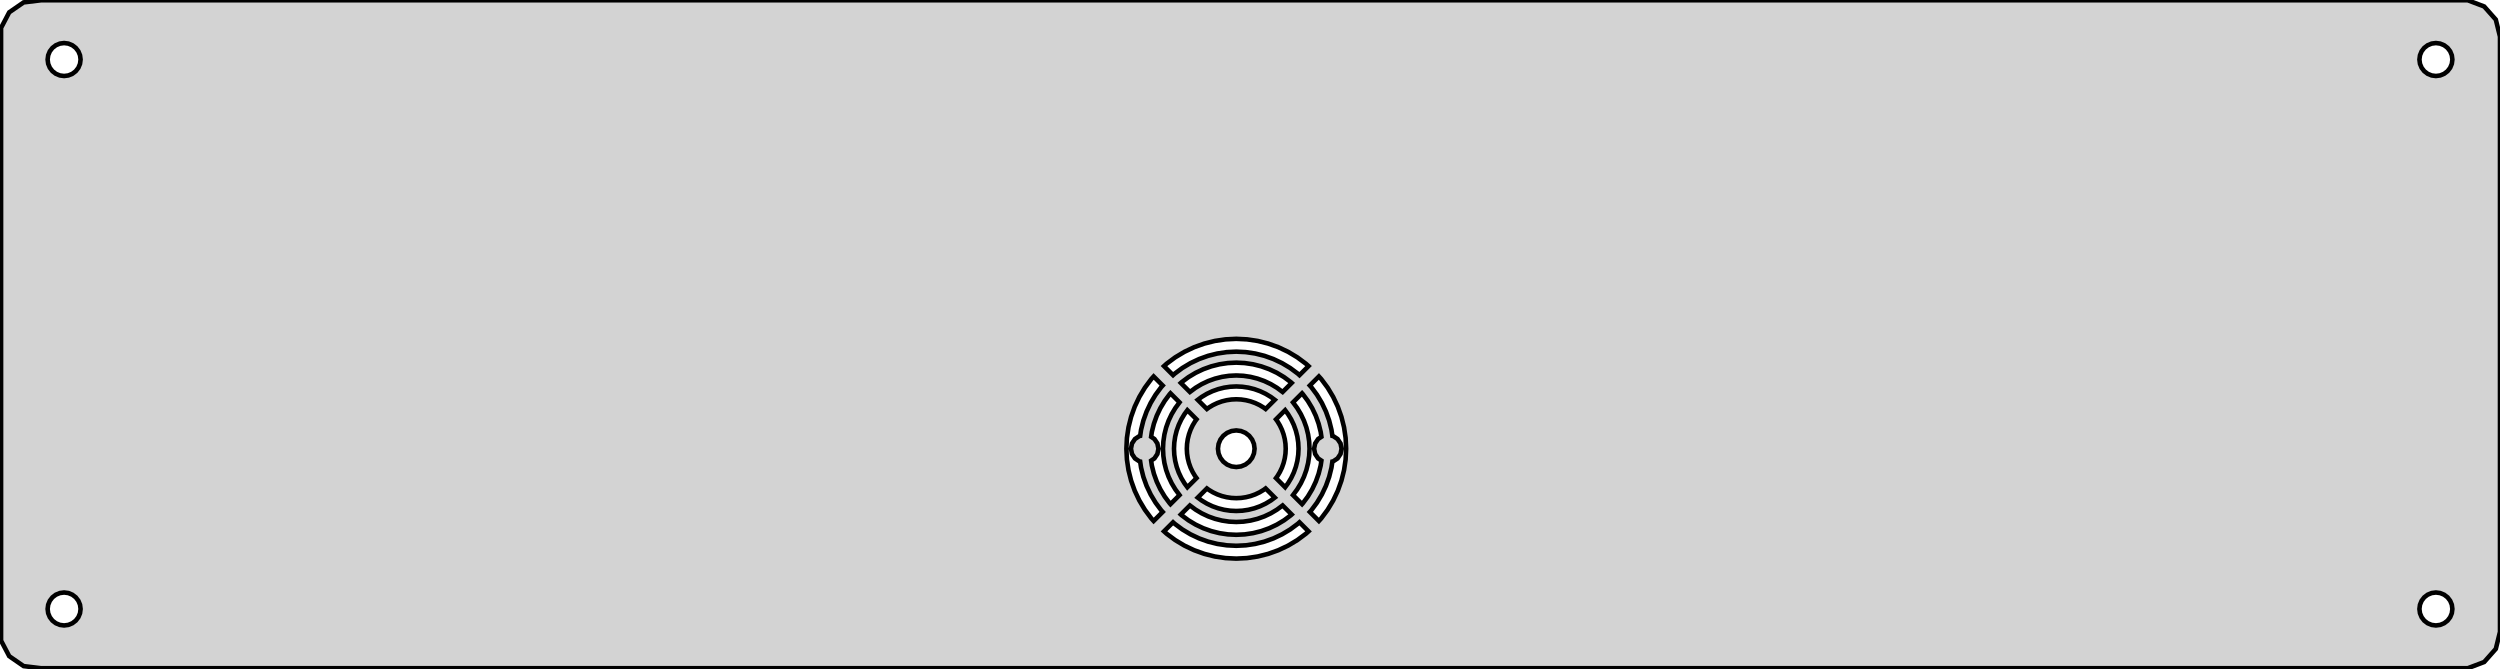
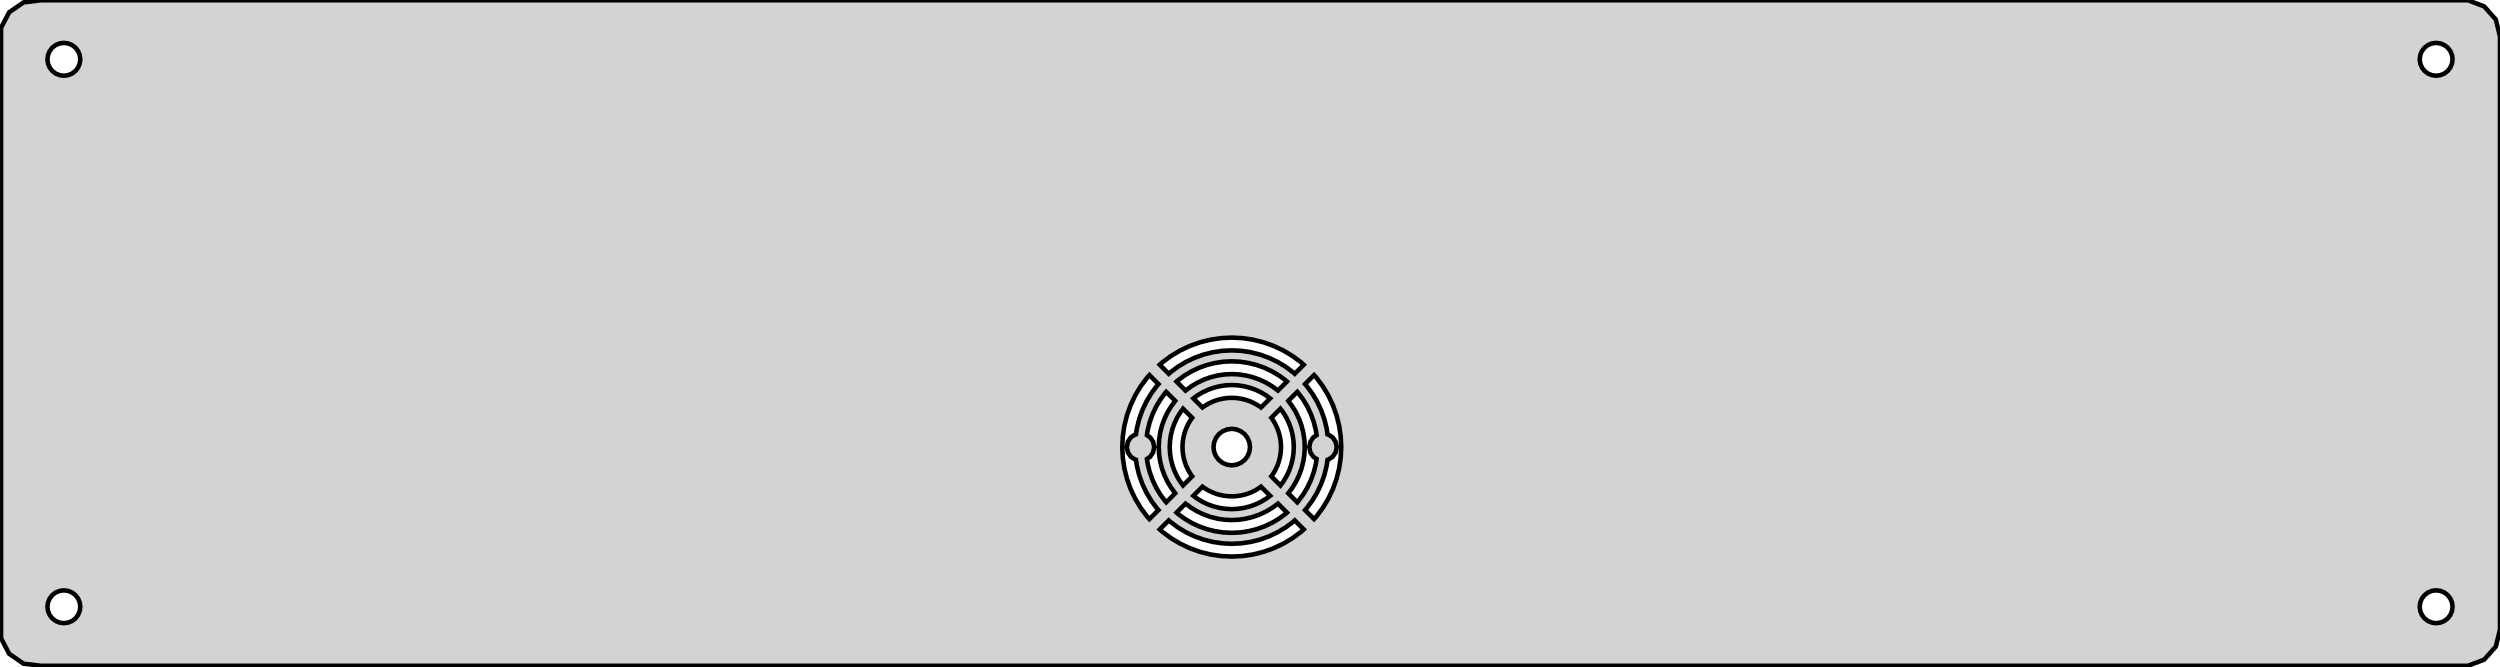
- <svg xmlns="http://www.w3.org/2000/svg" width="273mm" height="73mm" viewBox="0 -73 273 73" version="1.1">
-   <path d=" M 271.272,-0.708 L 272.542,-2.141 L 273,-4 L 273,-69 L 272.542,-70.859 L 271.272,-72.292  L 269.482,-72.971 L 4.482,-72.971 L 2.582,-72.74 L 1.006,-71.653 L 0.116,-69.957 L 0.116,-3.043  L 1.006,-1.347 L 2.582,-0.26 L 4.482,-0.029 L 269.482,-0.029 z M 265.534,-64.761 L 265.1,-64.941 L 264.727,-65.227 L 264.441,-65.6 L 264.261,-66.034 L 264.2,-66.5  L 264.261,-66.966 L 264.441,-67.4 L 264.727,-67.773 L 265.1,-68.059 L 265.534,-68.239 L 266,-68.3  L 266.466,-68.239 L 266.9,-68.059 L 267.273,-67.773 L 267.559,-67.4 L 267.739,-66.966 L 267.8,-66.5  L 267.739,-66.034 L 267.559,-65.6 L 267.273,-65.227 L 266.9,-64.941 L 266.466,-64.761 L 266,-64.7  z M 141.725,-32.194 L 140.889,-32.814 L 139.997,-33.348 L 139.056,-33.793 L 138.077,-34.144 L 137.068,-34.396  L 136.039,-34.549 L 135,-34.6 L 133.961,-34.549 L 132.932,-34.396 L 131.923,-34.144 L 130.944,-33.793  L 130.003,-33.348 L 129.111,-32.814 L 128.275,-32.194 L 128.098,-32.033 L 127.108,-33.023 L 127.387,-33.276  L 128.333,-33.978 L 129.343,-34.583 L 130.408,-35.087 L 131.517,-35.483 L 132.659,-35.769 L 133.824,-35.942  L 135,-36 L 136.176,-35.942 L 137.341,-35.769 L 138.483,-35.483 L 139.592,-35.087 L 140.657,-34.583  L 141.667,-33.978 L 142.613,-33.276 L 142.892,-33.023 L 141.902,-32.033 z M 139.445,-30.652 L 138.771,-31.055 L 138.061,-31.391 L 137.322,-31.655 L 136.561,-31.846 L 135.784,-31.962  L 135,-32 L 134.216,-31.962 L 133.439,-31.846 L 132.678,-31.655 L 131.939,-31.391 L 131.229,-31.055  L 130.555,-30.652 L 129.938,-30.194 L 128.947,-31.185 L 129.037,-31.266 L 129.778,-31.816 L 130.569,-32.29  L 131.403,-32.684 L 132.271,-32.995 L 133.166,-33.219 L 134.079,-33.355 L 135,-33.4 L 135.921,-33.355  L 136.834,-33.219 L 137.729,-32.995 L 138.597,-32.684 L 139.431,-32.29 L 140.222,-31.816 L 140.963,-31.266  L 141.053,-31.185 L 140.062,-30.194 z M 125.724,-16.387 L 125.022,-17.333 L 124.417,-18.343 L 123.913,-19.408 L 123.517,-20.517 L 123.231,-21.659  L 123.058,-22.824 L 123,-24 L 123.058,-25.176 L 123.231,-26.341 L 123.517,-27.483 L 123.913,-28.592  L 124.417,-29.657 L 125.022,-30.667 L 125.724,-31.613 L 125.977,-31.892 L 126.967,-30.902 L 126.806,-30.725  L 126.186,-29.889 L 125.652,-28.997 L 125.207,-28.056 L 124.856,-27.077 L 124.604,-26.068 L 124.505,-25.401  L 124.426,-25.386 L 123.939,-25.061 L 123.614,-24.574 L 123.5,-24 L 123.614,-23.426 L 123.939,-22.939  L 124.426,-22.614 L 124.505,-22.599 L 124.604,-21.932 L 124.856,-20.923 L 125.207,-19.944 L 125.652,-19.003  L 126.186,-18.111 L 126.806,-17.275 L 126.967,-17.098 L 125.977,-16.108 z M 143.033,-17.098 L 143.194,-17.275 L 143.814,-18.111 L 144.348,-19.003 L 144.793,-19.944 L 145.144,-20.923  L 145.396,-21.932 L 145.495,-22.599 L 145.574,-22.614 L 146.061,-22.939 L 146.386,-23.426 L 146.5,-24  L 146.386,-24.574 L 146.061,-25.061 L 145.574,-25.386 L 145.495,-25.401 L 145.396,-26.068 L 145.144,-27.077  L 144.793,-28.056 L 144.348,-28.997 L 143.814,-29.889 L 143.194,-30.725 L 143.033,-30.902 L 144.023,-31.892  L 144.276,-31.613 L 144.978,-30.667 L 145.583,-29.657 L 146.087,-28.592 L 146.483,-27.483 L 146.769,-26.341  L 146.942,-25.176 L 147,-24 L 146.942,-22.824 L 146.769,-21.659 L 146.483,-20.517 L 146.087,-19.408  L 145.583,-18.343 L 144.978,-17.333 L 144.276,-16.387 L 144.023,-16.108 z M 138,-28.49 L 137.546,-28.762 L 137.066,-28.989 L 136.568,-29.168 L 136.053,-29.296 L 135.529,-29.374  L 135,-29.4 L 134.471,-29.374 L 133.947,-29.296 L 133.432,-29.168 L 132.934,-28.989 L 132.454,-28.762  L 132,-28.49 L 131.794,-28.337 L 130.795,-29.337 L 131.222,-29.654 L 131.795,-29.997 L 132.398,-30.282  L 133.026,-30.507 L 133.673,-30.669 L 134.333,-30.767 L 135,-30.8 L 135.667,-30.767 L 136.327,-30.669  L 136.974,-30.507 L 137.602,-30.282 L 138.205,-29.997 L 138.778,-29.654 L 139.205,-29.337 L 138.206,-28.337  z M 141.194,-18.938 L 141.652,-19.555 L 142.055,-20.229 L 142.391,-20.939 L 142.656,-21.678 L 142.846,-22.439  L 142.961,-23.216 L 143,-24 L 142.961,-24.784 L 142.846,-25.561 L 142.656,-26.322 L 142.391,-27.061  L 142.055,-27.771 L 141.652,-28.445 L 141.194,-29.062 L 142.185,-30.053 L 142.266,-29.963 L 142.816,-29.222  L 143.29,-28.431 L 143.684,-27.597 L 143.995,-26.729 L 144.219,-25.834 L 144.298,-25.301 L 143.939,-25.061  L 143.614,-24.574 L 143.5,-24 L 143.614,-23.426 L 143.939,-22.939 L 144.298,-22.699 L 144.219,-22.166  L 143.995,-21.271 L 143.684,-20.403 L 143.29,-19.569 L 142.816,-18.778 L 142.266,-18.037 L 142.185,-17.947  z M 127.734,-18.037 L 127.184,-18.778 L 126.71,-19.569 L 126.316,-20.403 L 126.005,-21.271 L 125.781,-22.166  L 125.702,-22.699 L 126.061,-22.939 L 126.386,-23.426 L 126.5,-24 L 126.386,-24.574 L 126.061,-25.061  L 125.702,-25.301 L 125.781,-25.834 L 126.005,-26.729 L 126.316,-27.597 L 126.71,-28.431 L 127.184,-29.222  L 127.734,-29.963 L 127.815,-30.053 L 128.806,-29.062 L 128.348,-28.445 L 127.945,-27.771 L 127.609,-27.061  L 127.344,-26.322 L 127.154,-25.561 L 127.039,-24.784 L 127,-24 L 127.039,-23.216 L 127.154,-22.439  L 127.344,-21.678 L 127.609,-20.939 L 127.945,-20.229 L 128.348,-19.555 L 128.806,-18.938 L 127.815,-17.947  z M 139.337,-20.794 L 139.49,-21 L 139.762,-21.454 L 139.989,-21.933 L 140.167,-22.433 L 140.296,-22.947  L 140.374,-23.471 L 140.4,-24 L 140.374,-24.529 L 140.296,-25.053 L 140.167,-25.567 L 139.989,-26.067  L 139.762,-26.546 L 139.49,-27 L 139.337,-27.206 L 140.337,-28.206 L 140.654,-27.778 L 140.997,-27.206  L 141.282,-26.602 L 141.507,-25.974 L 141.669,-25.327 L 141.767,-24.666 L 141.8,-24 L 141.767,-23.334  L 141.669,-22.673 L 141.507,-22.026 L 141.282,-21.398 L 140.997,-20.794 L 140.654,-20.222 L 140.337,-19.794  z M 129.346,-20.222 L 129.003,-20.794 L 128.718,-21.398 L 128.493,-22.026 L 128.331,-22.673 L 128.233,-23.334  L 128.2,-24 L 128.233,-24.666 L 128.331,-25.327 L 128.493,-25.974 L 128.718,-26.602 L 129.003,-27.206  L 129.346,-27.778 L 129.663,-28.206 L 130.663,-27.206 L 130.51,-27 L 130.238,-26.546 L 130.011,-26.067  L 129.833,-25.567 L 129.704,-25.053 L 129.626,-24.529 L 129.6,-24 L 129.626,-23.471 L 129.704,-22.947  L 129.833,-22.433 L 130.011,-21.933 L 130.238,-21.454 L 130.51,-21 L 130.663,-20.794 L 129.663,-19.794  z M 134.482,-22.068 L 134,-22.268 L 133.586,-22.586 L 133.268,-23 L 133.068,-23.482 L 133,-24  L 133.068,-24.518 L 133.268,-25 L 133.586,-25.414 L 134,-25.732 L 134.482,-25.932 L 135,-26  L 135.518,-25.932 L 136,-25.732 L 136.414,-25.414 L 136.732,-25 L 136.932,-24.518 L 137,-24  L 136.932,-23.482 L 136.732,-23 L 136.414,-22.586 L 136,-22.268 L 135.518,-22.068 L 135,-22  z M 134.333,-17.233 L 133.673,-17.331 L 133.026,-17.493 L 132.398,-17.718 L 131.795,-18.003 L 131.222,-18.346  L 130.795,-18.663 L 131.794,-19.663 L 132,-19.51 L 132.454,-19.238 L 132.934,-19.011 L 133.432,-18.832  L 133.947,-18.704 L 134.471,-18.626 L 135,-18.6 L 135.529,-18.626 L 136.053,-18.704 L 136.568,-18.832  L 137.066,-19.011 L 137.546,-19.238 L 138,-19.51 L 138.206,-19.663 L 139.205,-18.663 L 138.778,-18.346  L 138.205,-18.003 L 137.602,-17.718 L 136.974,-17.493 L 136.327,-17.331 L 135.667,-17.233 L 135,-17.2  z M 134.079,-14.645 L 133.166,-14.781 L 132.271,-15.005 L 131.403,-15.316 L 130.569,-15.71 L 129.778,-16.184  L 129.037,-16.734 L 128.947,-16.815 L 129.938,-17.806 L 130.555,-17.348 L 131.229,-16.945 L 131.939,-16.609  L 132.678,-16.345 L 133.439,-16.154 L 134.216,-16.038 L 135,-16 L 135.784,-16.038 L 136.561,-16.154  L 137.322,-16.345 L 138.061,-16.609 L 138.771,-16.945 L 139.445,-17.348 L 140.062,-17.806 L 141.053,-16.815  L 140.963,-16.734 L 140.222,-16.184 L 139.431,-15.71 L 138.597,-15.316 L 137.729,-15.005 L 136.834,-14.781  L 135.921,-14.645 L 135,-14.6 z M 133.824,-12.058 L 132.659,-12.231 L 131.517,-12.517 L 130.408,-12.914 L 129.343,-13.417 L 128.333,-14.022  L 127.387,-14.724 L 127.108,-14.977 L 128.098,-15.967 L 128.275,-15.806 L 129.111,-15.186 L 130.003,-14.652  L 130.944,-14.207 L 131.923,-13.856 L 132.932,-13.604 L 133.961,-13.451 L 135,-13.4 L 136.039,-13.451  L 137.068,-13.604 L 138.077,-13.856 L 139.056,-14.207 L 139.997,-14.652 L 140.889,-15.186 L 141.725,-15.806  L 141.902,-15.967 L 142.892,-14.977 L 142.613,-14.724 L 141.667,-14.022 L 140.657,-13.417 L 139.592,-12.914  L 138.483,-12.517 L 137.341,-12.231 L 136.176,-12.058 L 135,-12 z M 266,-4.7 L 265.534,-4.761 L 265.1,-4.941 L 264.727,-5.227 L 264.441,-5.6 L 264.261,-6.034  L 264.2,-6.5 L 264.261,-6.966 L 264.441,-7.4 L 264.727,-7.773 L 265.1,-8.059 L 265.534,-8.239  L 266,-8.3 L 266.466,-8.239 L 266.9,-8.059 L 267.273,-7.773 L 267.559,-7.4 L 267.739,-6.966  L 267.8,-6.5 L 267.739,-6.034 L 267.559,-5.6 L 267.273,-5.227 L 266.9,-4.941 L 266.466,-4.761  z M 5.727,-67.773 L 6.1,-68.059 L 6.534,-68.239 L 7,-68.3 L 7.466,-68.239 L 7.9,-68.059  L 8.273,-67.773 L 8.559,-67.4 L 8.739,-66.966 L 8.8,-66.5 L 8.739,-66.034 L 8.559,-65.6  L 8.273,-65.227 L 7.9,-64.941 L 7.466,-64.761 L 7,-64.7 L 6.534,-64.761 L 6.1,-64.941  L 5.727,-65.227 L 5.441,-65.6 L 5.261,-66.034 L 5.2,-66.5 L 5.261,-66.966 L 5.441,-67.4  z M 6.1,-8.059 L 6.534,-8.239 L 7,-8.3 L 7.466,-8.239 L 7.9,-8.059 L 8.273,-7.773  L 8.559,-7.4 L 8.739,-6.966 L 8.8,-6.5 L 8.739,-6.034 L 8.559,-5.6 L 8.273,-5.227  L 7.9,-4.941 L 7.466,-4.761 L 7,-4.7 L 6.534,-4.761 L 6.1,-4.941 L 5.727,-5.227  L 5.441,-5.6 L 5.261,-6.034 L 5.2,-6.5 L 5.261,-6.966 L 5.441,-7.4 L 5.727,-7.773  z " stroke="black" fill="lightgray" stroke-width="0.5" />
+ <svg xmlns="http://www.w3.org/2000/svg" width="274mm" height="73mm" viewBox="0 -73 274 73" version="1.1">
+   <path d=" M 272.272,-0.708 L 273.542,-2.141 L 274,-4 L 274,-69 L 273.542,-70.859 L 272.272,-72.292  L 270.482,-72.971 L 4.482,-72.971 L 2.582,-72.74 L 1.006,-71.653 L 0.116,-69.957 L 0.116,-3.043  L 1.006,-1.347 L 2.582,-0.26 L 4.482,-0.029 L 270.482,-0.029 z M 266.534,-64.761 L 266.1,-64.941 L 265.727,-65.227 L 265.441,-65.6 L 265.261,-66.034 L 265.2,-66.5  L 265.261,-66.966 L 265.441,-67.4 L 265.727,-67.773 L 266.1,-68.059 L 266.534,-68.239 L 267,-68.3  L 267.466,-68.239 L 267.9,-68.059 L 268.273,-67.773 L 268.559,-67.4 L 268.739,-66.966 L 268.8,-66.5  L 268.739,-66.034 L 268.559,-65.6 L 268.273,-65.227 L 267.9,-64.941 L 267.466,-64.761 L 267,-64.7  z M 141.725,-32.194 L 140.889,-32.814 L 139.997,-33.348 L 139.056,-33.793 L 138.077,-34.144 L 137.068,-34.396  L 136.039,-34.549 L 135,-34.6 L 133.961,-34.549 L 132.932,-34.396 L 131.923,-34.144 L 130.944,-33.793  L 130.003,-33.348 L 129.111,-32.814 L 128.275,-32.194 L 128.098,-32.033 L 127.108,-33.023 L 127.387,-33.276  L 128.333,-33.978 L 129.343,-34.583 L 130.408,-35.087 L 131.517,-35.483 L 132.659,-35.769 L 133.824,-35.942  L 135,-36 L 136.176,-35.942 L 137.341,-35.769 L 138.483,-35.483 L 139.592,-35.087 L 140.657,-34.583  L 141.667,-33.978 L 142.613,-33.276 L 142.892,-33.023 L 141.902,-32.033 z M 139.445,-30.652 L 138.771,-31.055 L 138.061,-31.391 L 137.322,-31.655 L 136.561,-31.846 L 135.784,-31.962  L 135,-32 L 134.216,-31.962 L 133.439,-31.846 L 132.678,-31.655 L 131.939,-31.391 L 131.229,-31.055  L 130.555,-30.652 L 129.938,-30.194 L 128.947,-31.185 L 129.037,-31.266 L 129.778,-31.816 L 130.569,-32.29  L 131.403,-32.684 L 132.271,-32.995 L 133.166,-33.219 L 134.079,-33.355 L 135,-33.4 L 135.921,-33.355  L 136.834,-33.219 L 137.729,-32.995 L 138.597,-32.684 L 139.431,-32.29 L 140.222,-31.816 L 140.963,-31.266  L 141.053,-31.185 L 140.062,-30.194 z M 125.724,-16.387 L 125.022,-17.333 L 124.417,-18.343 L 123.913,-19.408 L 123.517,-20.517 L 123.231,-21.659  L 123.058,-22.824 L 123,-24 L 123.058,-25.176 L 123.231,-26.341 L 123.517,-27.483 L 123.913,-28.592  L 124.417,-29.657 L 125.022,-30.667 L 125.724,-31.613 L 125.977,-31.892 L 126.967,-30.902 L 126.806,-30.725  L 126.186,-29.889 L 125.652,-28.997 L 125.207,-28.056 L 124.856,-27.077 L 124.604,-26.068 L 124.505,-25.401  L 124.426,-25.386 L 123.939,-25.061 L 123.614,-24.574 L 123.5,-24 L 123.614,-23.426 L 123.939,-22.939  L 124.426,-22.614 L 124.505,-22.599 L 124.604,-21.932 L 124.856,-20.923 L 125.207,-19.944 L 125.652,-19.003  L 126.186,-18.111 L 126.806,-17.275 L 126.967,-17.098 L 125.977,-16.108 z M 143.033,-17.098 L 143.194,-17.275 L 143.814,-18.111 L 144.348,-19.003 L 144.793,-19.944 L 145.144,-20.923  L 145.396,-21.932 L 145.495,-22.599 L 145.574,-22.614 L 146.061,-22.939 L 146.386,-23.426 L 146.5,-24  L 146.386,-24.574 L 146.061,-25.061 L 145.574,-25.386 L 145.495,-25.401 L 145.396,-26.068 L 145.144,-27.077  L 144.793,-28.056 L 144.348,-28.997 L 143.814,-29.889 L 143.194,-30.725 L 143.033,-30.902 L 144.023,-31.892  L 144.276,-31.613 L 144.978,-30.667 L 145.583,-29.657 L 146.087,-28.592 L 146.483,-27.483 L 146.769,-26.341  L 146.942,-25.176 L 147,-24 L 146.942,-22.824 L 146.769,-21.659 L 146.483,-20.517 L 146.087,-19.408  L 145.583,-18.343 L 144.978,-17.333 L 144.276,-16.387 L 144.023,-16.108 z M 138,-28.49 L 137.546,-28.762 L 137.066,-28.989 L 136.568,-29.168 L 136.053,-29.296 L 135.529,-29.374  L 135,-29.4 L 134.471,-29.374 L 133.947,-29.296 L 133.432,-29.168 L 132.934,-28.989 L 132.454,-28.762  L 132,-28.49 L 131.794,-28.337 L 130.795,-29.337 L 131.222,-29.654 L 131.795,-29.997 L 132.398,-30.282  L 133.026,-30.507 L 133.673,-30.669 L 134.333,-30.767 L 135,-30.8 L 135.667,-30.767 L 136.327,-30.669  L 136.974,-30.507 L 137.602,-30.282 L 138.205,-29.997 L 138.778,-29.654 L 139.205,-29.337 L 138.206,-28.337  z M 127.734,-18.037 L 127.184,-18.778 L 126.71,-19.569 L 126.316,-20.403 L 126.005,-21.271 L 125.781,-22.166  L 125.702,-22.699 L 126.061,-22.939 L 126.386,-23.426 L 126.5,-24 L 126.386,-24.574 L 126.061,-25.061  L 125.702,-25.301 L 125.781,-25.834 L 126.005,-26.729 L 126.316,-27.597 L 126.71,-28.431 L 127.184,-29.222  L 127.734,-29.963 L 127.815,-30.053 L 128.806,-29.062 L 128.348,-28.445 L 127.945,-27.771 L 127.609,-27.061  L 127.344,-26.322 L 127.154,-25.561 L 127.039,-24.784 L 127,-24 L 127.039,-23.216 L 127.154,-22.439  L 127.344,-21.678 L 127.609,-20.939 L 127.945,-20.229 L 128.348,-19.555 L 128.806,-18.938 L 127.815,-17.947  z M 141.194,-18.938 L 141.652,-19.555 L 142.055,-20.229 L 142.391,-20.939 L 142.656,-21.678 L 142.846,-22.439  L 142.961,-23.216 L 143,-24 L 142.961,-24.784 L 142.846,-25.561 L 142.656,-26.322 L 142.391,-27.061  L 142.055,-27.771 L 141.652,-28.445 L 141.194,-29.062 L 142.185,-30.053 L 142.266,-29.963 L 142.816,-29.222  L 143.29,-28.431 L 143.684,-27.597 L 143.995,-26.729 L 144.219,-25.834 L 144.298,-25.301 L 143.939,-25.061  L 143.614,-24.574 L 143.5,-24 L 143.614,-23.426 L 143.939,-22.939 L 144.298,-22.699 L 144.219,-22.166  L 143.995,-21.271 L 143.684,-20.403 L 143.29,-19.569 L 142.816,-18.778 L 142.266,-18.037 L 142.185,-17.947  z M 129.346,-20.222 L 129.003,-20.794 L 128.718,-21.398 L 128.493,-22.026 L 128.331,-22.673 L 128.233,-23.334  L 128.2,-24 L 128.233,-24.666 L 128.331,-25.327 L 128.493,-25.974 L 128.718,-26.602 L 129.003,-27.206  L 129.346,-27.778 L 129.663,-28.206 L 130.663,-27.206 L 130.51,-27 L 130.238,-26.546 L 130.011,-26.067  L 129.833,-25.567 L 129.704,-25.053 L 129.626,-24.529 L 129.6,-24 L 129.626,-23.471 L 129.704,-22.947  L 129.833,-22.433 L 130.011,-21.933 L 130.238,-21.454 L 130.51,-21 L 130.663,-20.794 L 129.663,-19.794  z M 139.337,-20.794 L 139.49,-21 L 139.762,-21.454 L 139.989,-21.933 L 140.167,-22.433 L 140.296,-22.947  L 140.374,-23.471 L 140.4,-24 L 140.374,-24.529 L 140.296,-25.053 L 140.167,-25.567 L 139.989,-26.067  L 139.762,-26.546 L 139.49,-27 L 139.337,-27.206 L 140.337,-28.206 L 140.654,-27.778 L 140.997,-27.206  L 141.282,-26.602 L 141.507,-25.974 L 141.669,-25.327 L 141.767,-24.666 L 141.8,-24 L 141.767,-23.334  L 141.669,-22.673 L 141.507,-22.026 L 141.282,-21.398 L 140.997,-20.794 L 140.654,-20.222 L 140.337,-19.794  z M 134.482,-22.068 L 134,-22.268 L 133.586,-22.586 L 133.268,-23 L 133.068,-23.482 L 133,-24  L 133.068,-24.518 L 133.268,-25 L 133.586,-25.414 L 134,-25.732 L 134.482,-25.932 L 135,-26  L 135.518,-25.932 L 136,-25.732 L 136.414,-25.414 L 136.732,-25 L 136.932,-24.518 L 137,-24  L 136.932,-23.482 L 136.732,-23 L 136.414,-22.586 L 136,-22.268 L 135.518,-22.068 L 135,-22  z M 134.333,-17.233 L 133.673,-17.331 L 133.026,-17.493 L 132.398,-17.718 L 131.795,-18.003 L 131.222,-18.346  L 130.795,-18.663 L 131.794,-19.663 L 132,-19.51 L 132.454,-19.238 L 132.934,-19.011 L 133.432,-18.832  L 133.947,-18.704 L 134.471,-18.626 L 135,-18.6 L 135.529,-18.626 L 136.053,-18.704 L 136.568,-18.832  L 137.066,-19.011 L 137.546,-19.238 L 138,-19.51 L 138.206,-19.663 L 139.205,-18.663 L 138.778,-18.346  L 138.205,-18.003 L 137.602,-17.718 L 136.974,-17.493 L 136.327,-17.331 L 135.667,-17.233 L 135,-17.2  z M 134.079,-14.645 L 133.166,-14.781 L 132.271,-15.005 L 131.403,-15.316 L 130.569,-15.71 L 129.778,-16.184  L 129.037,-16.734 L 128.947,-16.815 L 129.938,-17.806 L 130.555,-17.348 L 131.229,-16.945 L 131.939,-16.609  L 132.678,-16.345 L 133.439,-16.154 L 134.216,-16.038 L 135,-16 L 135.784,-16.038 L 136.561,-16.154  L 137.322,-16.345 L 138.061,-16.609 L 138.771,-16.945 L 139.445,-17.348 L 140.062,-17.806 L 141.053,-16.815  L 140.963,-16.734 L 140.222,-16.184 L 139.431,-15.71 L 138.597,-15.316 L 137.729,-15.005 L 136.834,-14.781  L 135.921,-14.645 L 135,-14.6 z M 133.824,-12.058 L 132.659,-12.231 L 131.517,-12.517 L 130.408,-12.914 L 129.343,-13.417 L 128.333,-14.022  L 127.387,-14.724 L 127.108,-14.977 L 128.098,-15.967 L 128.275,-15.806 L 129.111,-15.186 L 130.003,-14.652  L 130.944,-14.207 L 131.923,-13.856 L 132.932,-13.604 L 133.961,-13.451 L 135,-13.4 L 136.039,-13.451  L 137.068,-13.604 L 138.077,-13.856 L 139.056,-14.207 L 139.997,-14.652 L 140.889,-15.186 L 141.725,-15.806  L 141.902,-15.967 L 142.892,-14.977 L 142.613,-14.724 L 141.667,-14.022 L 140.657,-13.417 L 139.592,-12.914  L 138.483,-12.517 L 137.341,-12.231 L 136.176,-12.058 L 135,-12 z M 267,-4.7 L 266.534,-4.761 L 266.1,-4.941 L 265.727,-5.227 L 265.441,-5.6 L 265.261,-6.034  L 265.2,-6.5 L 265.261,-6.966 L 265.441,-7.4 L 265.727,-7.773 L 266.1,-8.059 L 266.534,-8.239  L 267,-8.3 L 267.466,-8.239 L 267.9,-8.059 L 268.273,-7.773 L 268.559,-7.4 L 268.739,-6.966  L 268.8,-6.5 L 268.739,-6.034 L 268.559,-5.6 L 268.273,-5.227 L 267.9,-4.941 L 267.466,-4.761  z M 5.727,-67.773 L 6.1,-68.059 L 6.534,-68.239 L 7,-68.3 L 7.466,-68.239 L 7.9,-68.059  L 8.273,-67.773 L 8.559,-67.4 L 8.739,-66.966 L 8.8,-66.5 L 8.739,-66.034 L 8.559,-65.6  L 8.273,-65.227 L 7.9,-64.941 L 7.466,-64.761 L 7,-64.7 L 6.534,-64.761 L 6.1,-64.941  L 5.727,-65.227 L 5.441,-65.6 L 5.261,-66.034 L 5.2,-66.5 L 5.261,-66.966 L 5.441,-67.4  z M 6.1,-8.059 L 6.534,-8.239 L 7,-8.3 L 7.466,-8.239 L 7.9,-8.059 L 8.273,-7.773  L 8.559,-7.4 L 8.739,-6.966 L 8.8,-6.5 L 8.739,-6.034 L 8.559,-5.6 L 8.273,-5.227  L 7.9,-4.941 L 7.466,-4.761 L 7,-4.7 L 6.534,-4.761 L 6.1,-4.941 L 5.727,-5.227  L 5.441,-5.6 L 5.261,-6.034 L 5.2,-6.5 L 5.261,-6.966 L 5.441,-7.4 L 5.727,-7.773  z " stroke="black" fill="lightgray" stroke-width="0.5" />
</svg>
